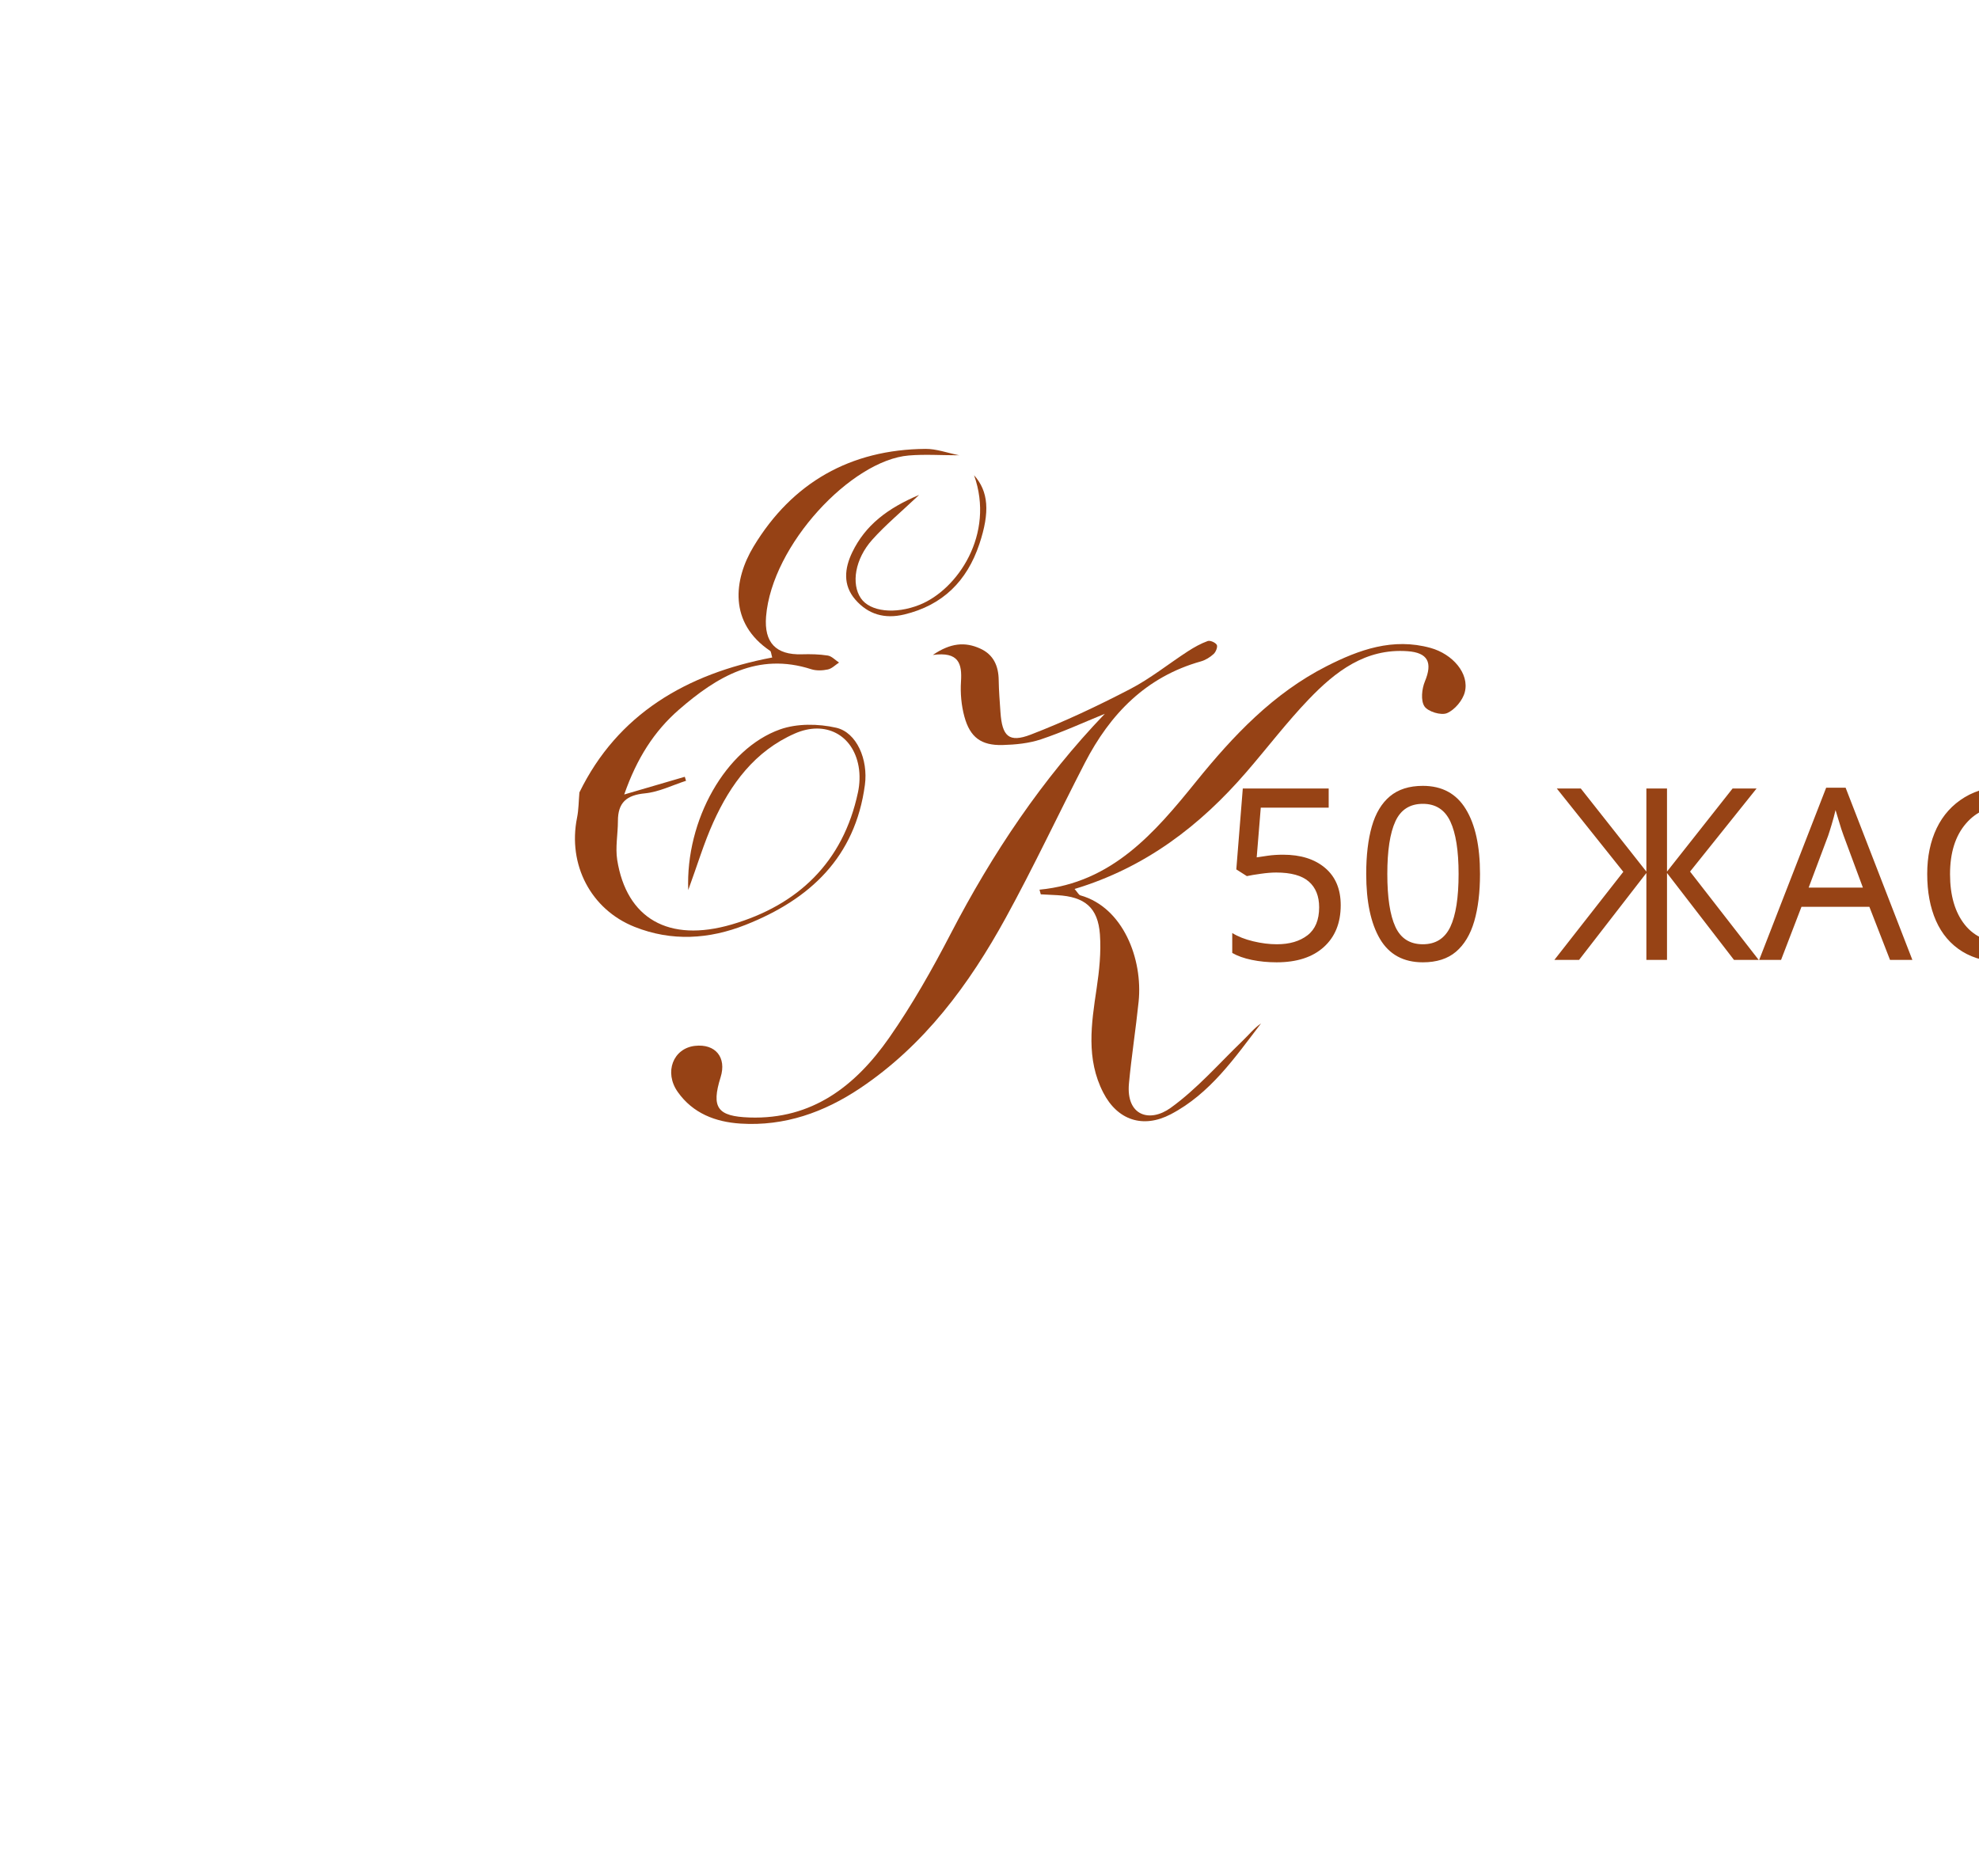
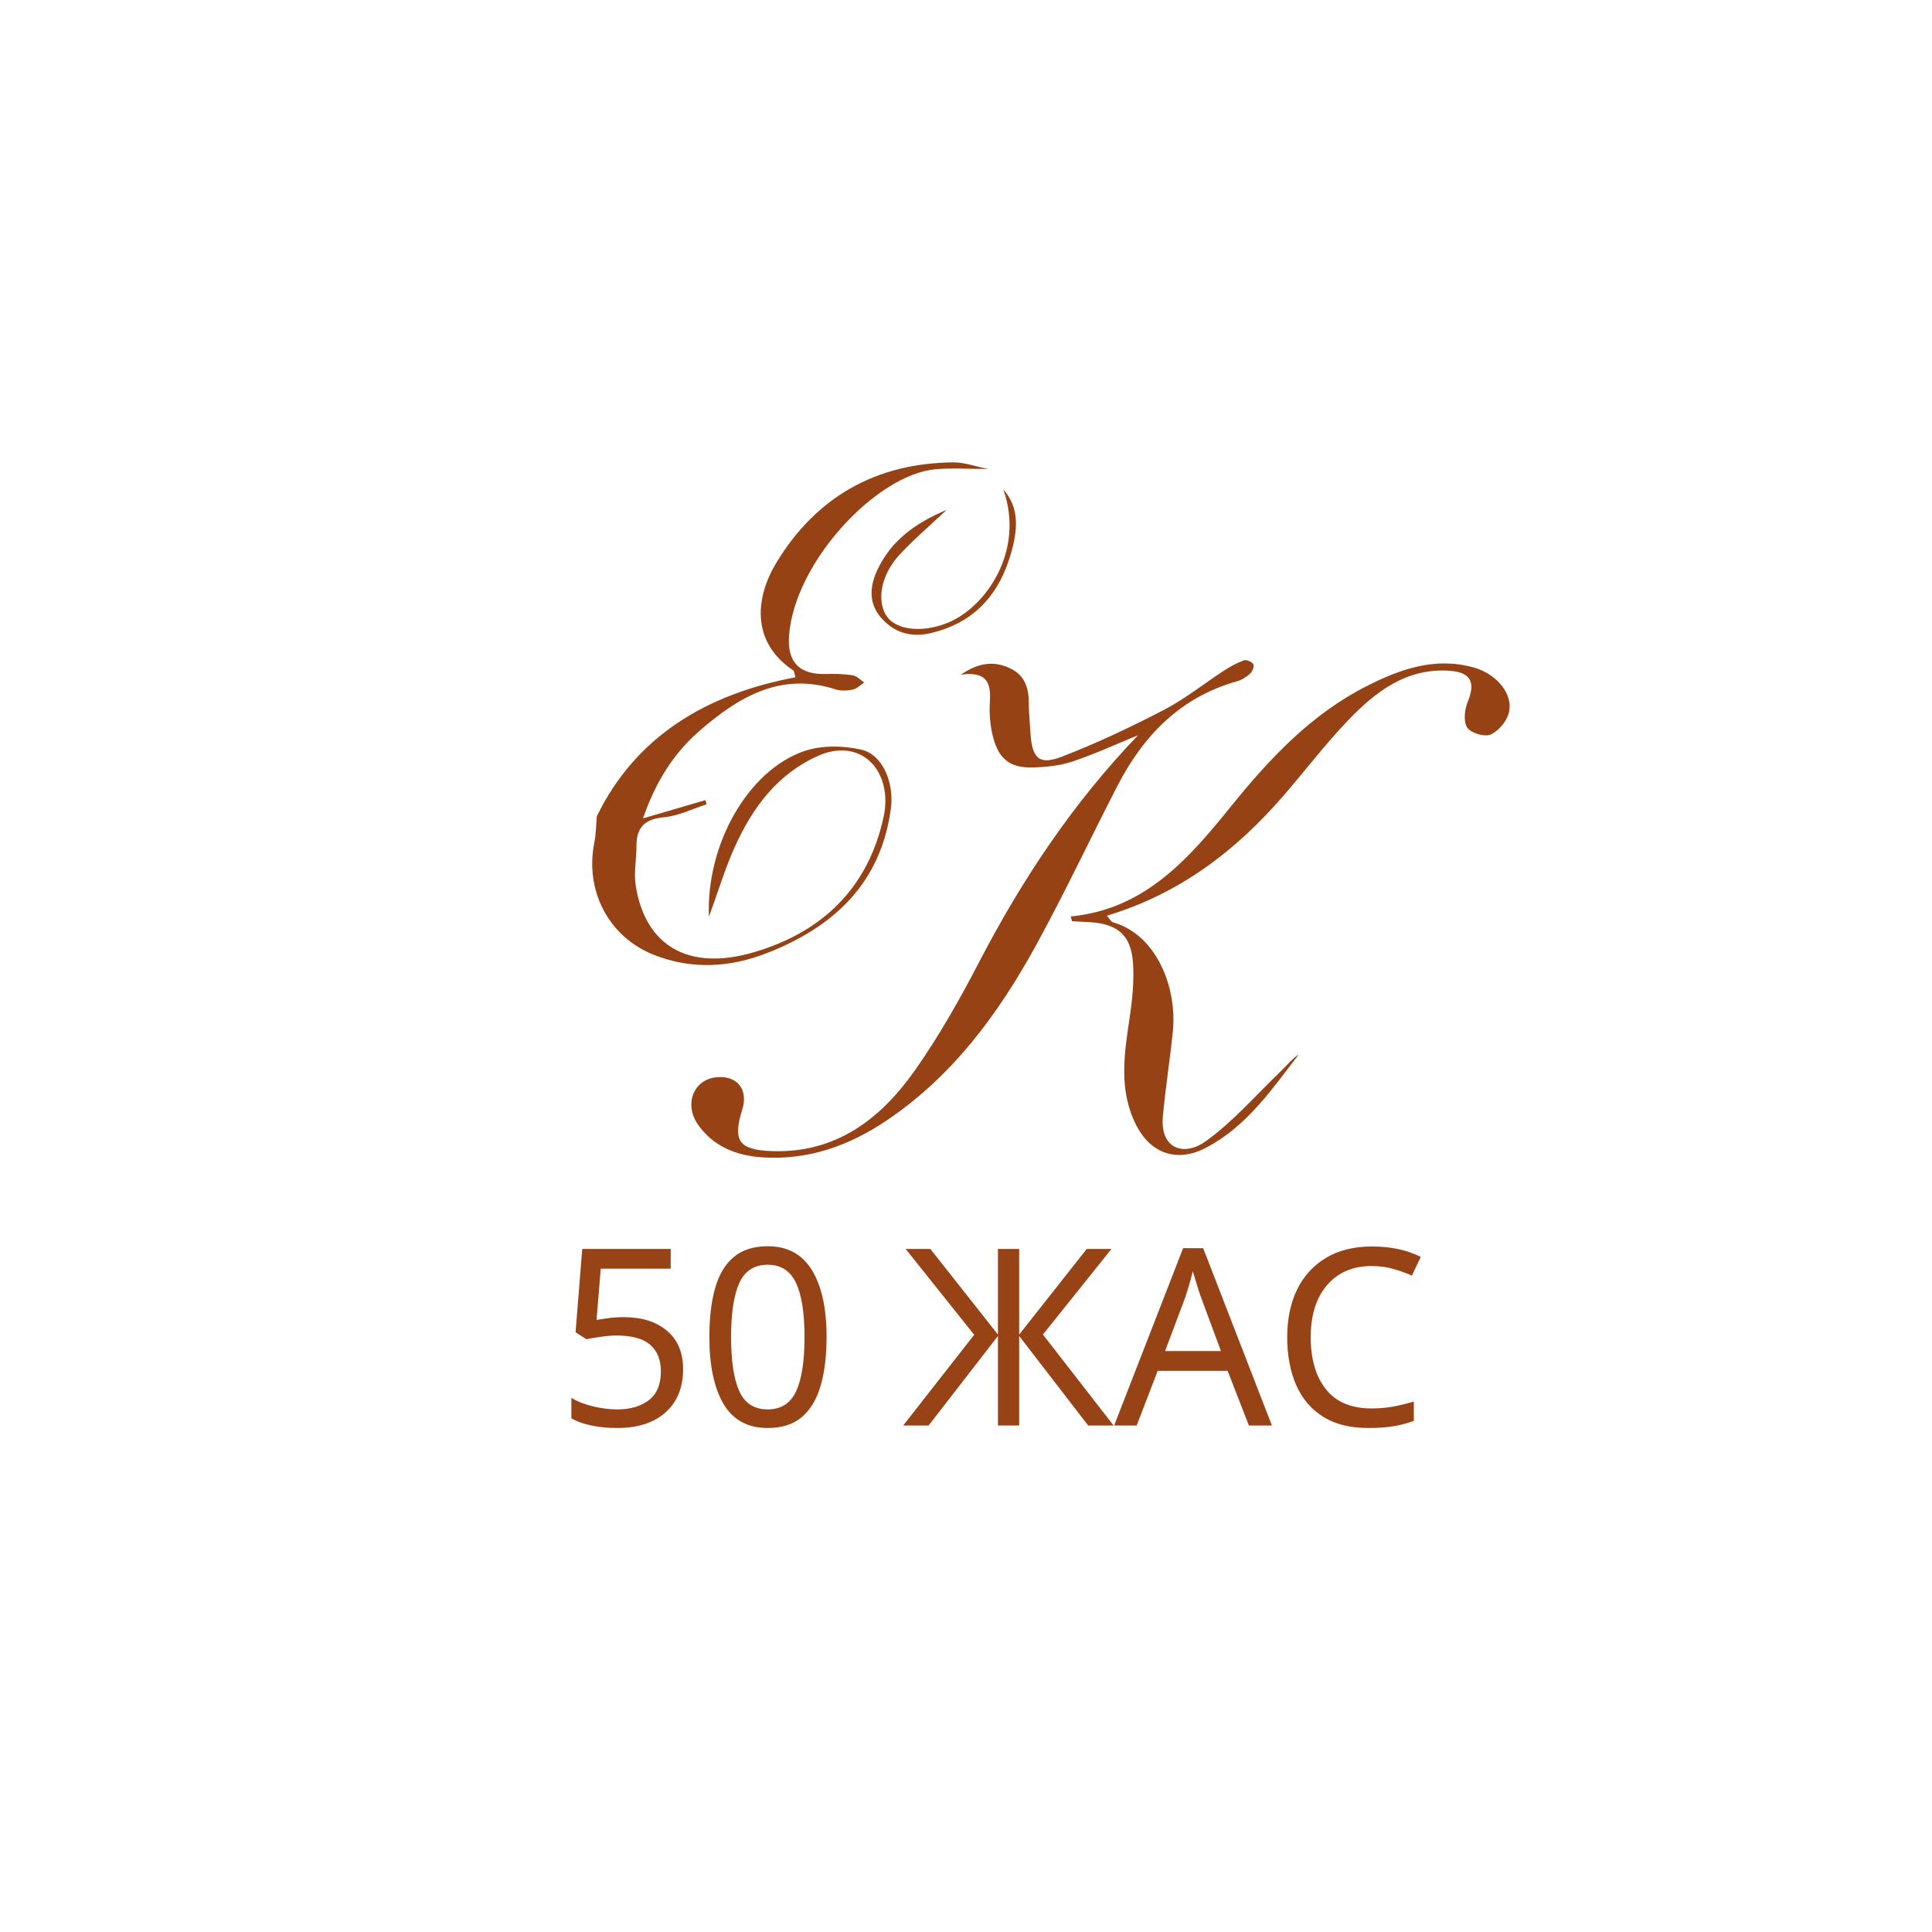
- <svg xmlns="http://www.w3.org/2000/svg" id="_Слой_1" data-name="Слой 1" viewBox="0 0 395.66 375">
+ <svg xmlns="http://www.w3.org/2000/svg" id="_Слой_1" data-name="Слой 1" viewBox="0 0 375 375">
  <g>
    <path d="M220.9,142.71c-4.25,1.73-8.43,3.66-12.77,5.11-2.43.81-5.11,1.07-7.69,1.14-4.26.11-6.5-1.53-7.63-5.68-.61-2.24-.83-4.69-.68-7.01.23-3.58-.42-6.02-5.63-5.32,3.57-2.43,6.46-2.64,9.44-1.29,2.7,1.21,3.7,3.49,3.73,6.36.03,2.12.21,4.24.35,6.36.33,4.82,1.67,6.18,6.05,4.5,6.79-2.61,13.41-5.75,19.88-9.11,4.06-2.11,7.69-5.05,11.56-7.56,1.24-.8,2.56-1.54,3.94-2.04.49-.18,1.55.29,1.82.76.22.39-.18,1.42-.62,1.82-.72.66-1.63,1.23-2.56,1.49-10.96,3.08-18.14,10.5-23.2,20.3-5.31,10.29-10.23,20.8-15.8,30.95-7.33,13.35-16.27,25.48-29.15,34.1-7.19,4.81-15.09,7.62-23.88,7.06-5.03-.32-9.54-2.05-12.56-6.33-2.78-3.94-.91-8.71,3.43-9.21,4.1-.47,6.38,2.31,5.14,6.27-1.91,6.1-.63,7.83,5.77,8.05,12.57.43,21.22-6.35,27.91-15.91,4.62-6.61,8.63-13.71,12.35-20.88,8.33-16.04,18.27-30.89,30.8-43.94Z" style="fill: #964215; stroke-width: 0px;" />
    <path d="M137.6,178c-.57-14.06,7.5-28.32,18.37-32.17,3.39-1.2,7.64-1.14,11.2-.33,4.14.94,6.42,6.4,5.75,11.42-1.93,14.48-11.01,22.92-23.87,28-7.29,2.88-14.75,3.35-22.17.4-8.76-3.48-13.41-12.46-11.51-21.83.33-1.64.32-3.35.47-5.05,7.62-15.63,21.39-23.74,38.55-26.98-.22-.72-.21-1.19-.42-1.33-8.29-5.57-7.33-14.21-3.29-20.89,7.71-12.75,19.35-19.37,34.36-19.49,2.15-.02,4.31.79,6.74,1.28-3.62,0-6.88-.23-10.1.04-11.43.95-27.35,17.84-28.52,32.19-.42,5.22,1.97,7.71,7.13,7.56,1.74-.05,3.5-.02,5.21.25.8.13,1.5.92,2.25,1.4-.74.48-1.43,1.21-2.23,1.38-1.07.23-2.32.28-3.34-.05-10.69-3.44-18.88,1.52-26.43,8.08-4.93,4.29-8.42,9.71-10.95,16.97,4.58-1.34,8.35-2.44,12.11-3.54.08.27.16.53.25.8-2.73.88-5.42,2.24-8.21,2.51-3.68.35-5.41,1.84-5.41,5.52,0,2.61-.54,5.28-.14,7.81,1.86,11.61,10.18,16.61,22.92,12.88,13.19-3.86,22.24-12.42,25.21-26.39.36-1.67.43-3.52.13-5.2-1.14-6.37-6.69-9.25-12.75-6.58-7.99,3.51-12.84,10.08-16.3,17.75-1.87,4.13-3.17,8.52-5.03,13.6Z" style="fill: #964215; stroke-width: 0px;" />
    <path d="M207.84,177.88c14.5-1.4,23.03-11.38,31.28-21.59,7.43-9.19,15.43-17.66,26.1-23.09,6.51-3.31,13.26-5.73,20.77-3.66,4.45,1.23,7.81,5.13,6.87,8.83-.42,1.66-2.01,3.55-3.55,4.21-1.18.51-3.81-.29-4.52-1.35-.77-1.16-.53-3.5.09-4.99,1.56-3.76.63-5.75-3.48-6.04-8.42-.6-14.43,4.08-19.77,9.65-4.39,4.58-8.25,9.67-12.41,14.48-9.28,10.76-20.22,19.14-34.38,23.41.6.68.83,1.19,1.17,1.28,8.51,2.39,12.52,12.71,11.63,21.28-.56,5.45-1.42,10.88-1.93,16.34-.59,6.45,4.15,7.88,8.33,4.87,5.29-3.8,9.67-8.87,14.41-13.43,1.21-1.16,2.26-2.49,3.67-3.46-5.24,6.83-10.14,14.03-18.06,18.17-5.51,2.88-10.63,1.21-13.48-4.32-3.48-6.75-2.39-13.78-1.33-20.86.53-3.54.91-7.2.66-10.75-.39-5.42-3.03-7.57-8.53-7.88-1.1-.06-2.2-.11-3.3-.17-.08-.31-.17-.61-.25-.92Z" style="fill: #964215; stroke-width: 0px;" />
    <path d="M183.74,98.97c-3.68,3.48-6.74,6.02-9.36,8.95-3.46,3.87-4.22,8.82-2.27,11.69,1.84,2.7,6.87,3.26,11.75,1.31,7.55-3.01,15.11-14.09,10.88-25.91,2.88,3.23,3.22,7.33,1.06,13.78-2.47,7.38-7.31,12.22-15.02,14.07-3.91.94-7.22-.02-9.78-2.98-2.52-2.9-2.16-6.26-.6-9.48,2.61-5.38,7-8.76,13.34-11.44Z" style="fill: #964215; stroke-width: 0px;" />
  </g>
-   <text transform="translate(243.33 191.92)" style="fill: #974315; font-family: MonotypeCorsiva, 'Monotype Corsiva'; font-size: 48px;">
+   <text transform="translate(107.87 276.69)" style="fill: #974315; font-family: MonotypeCorsiva, 'Monotype Corsiva'; font-size: 48px;">
    <tspan x="0" y="0">50 ЖАС</tspan>
  </text>
</svg>
